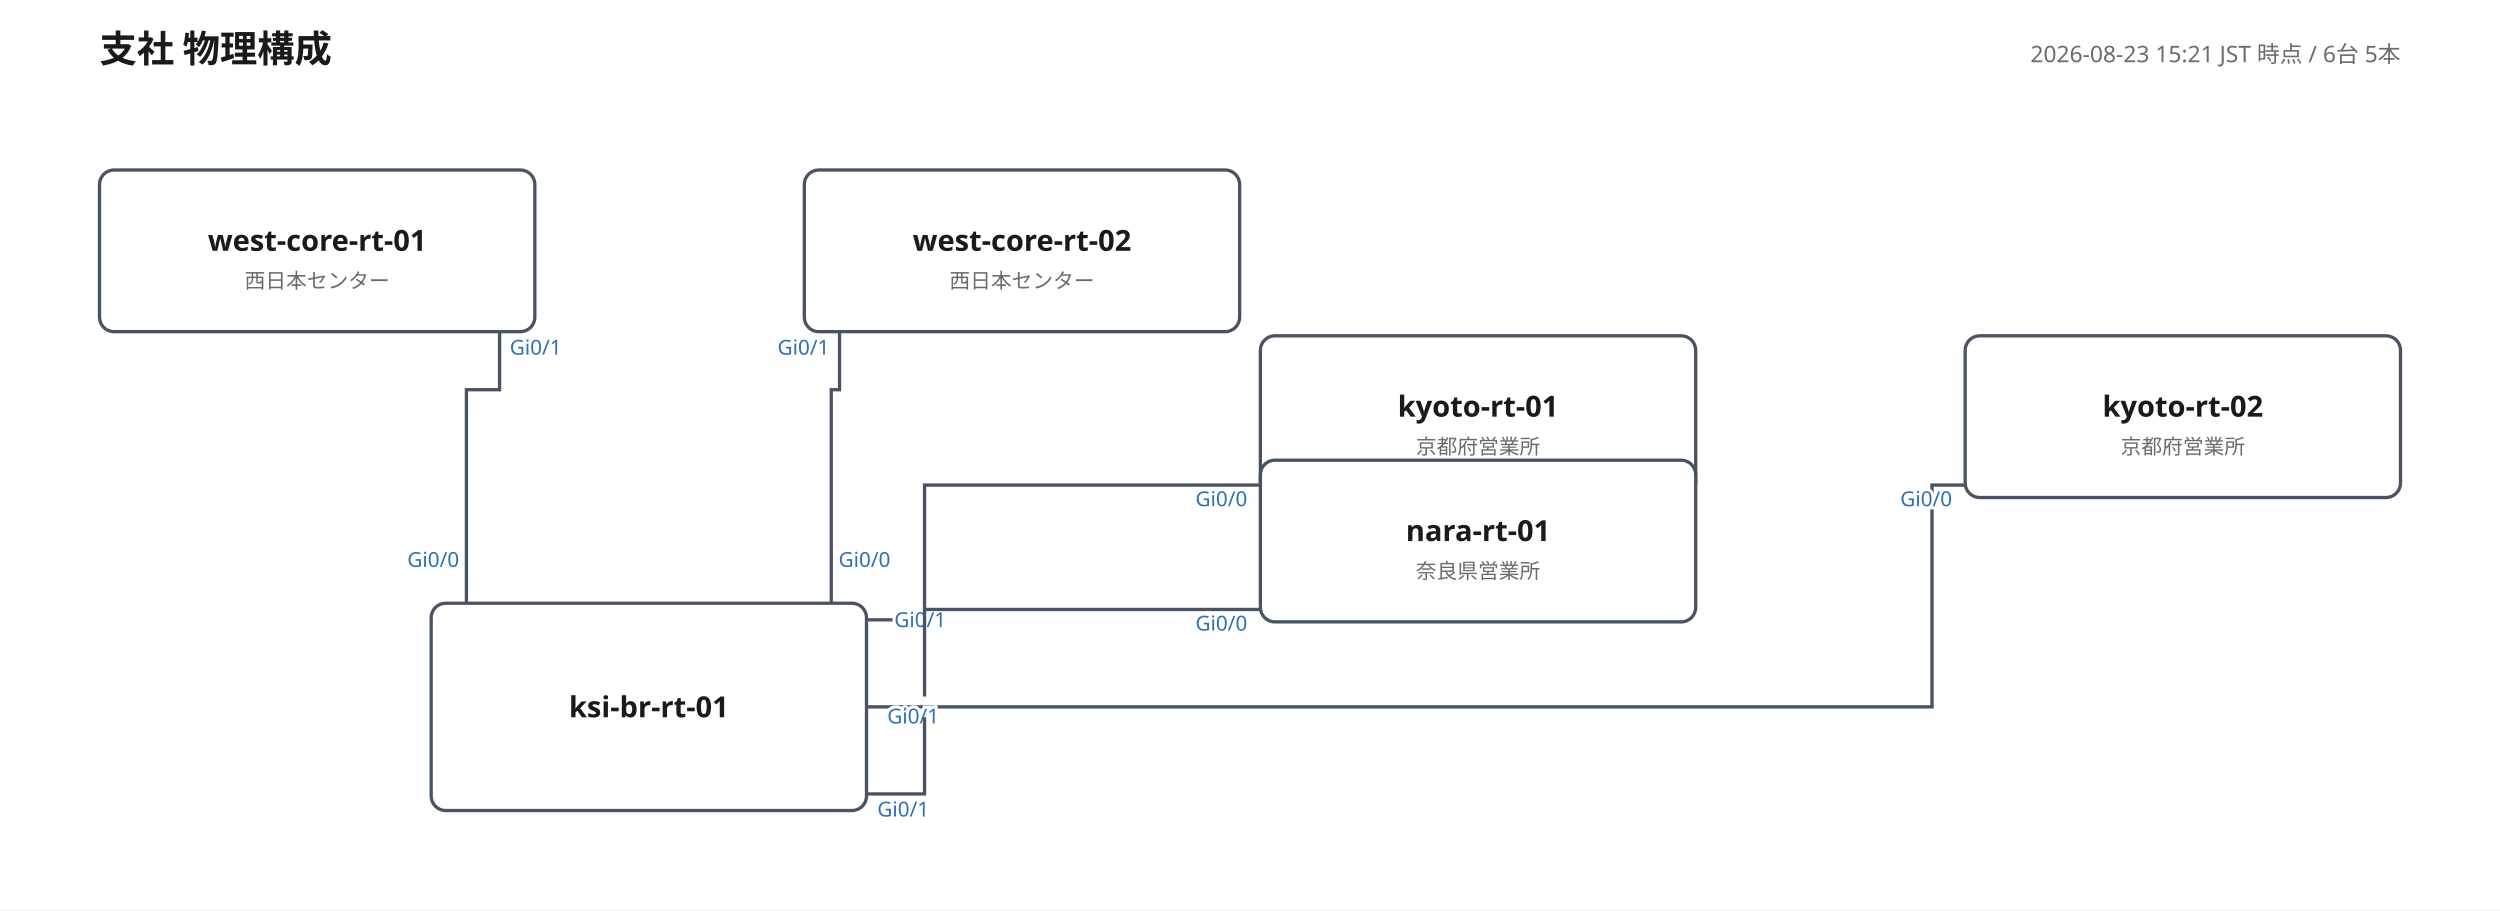
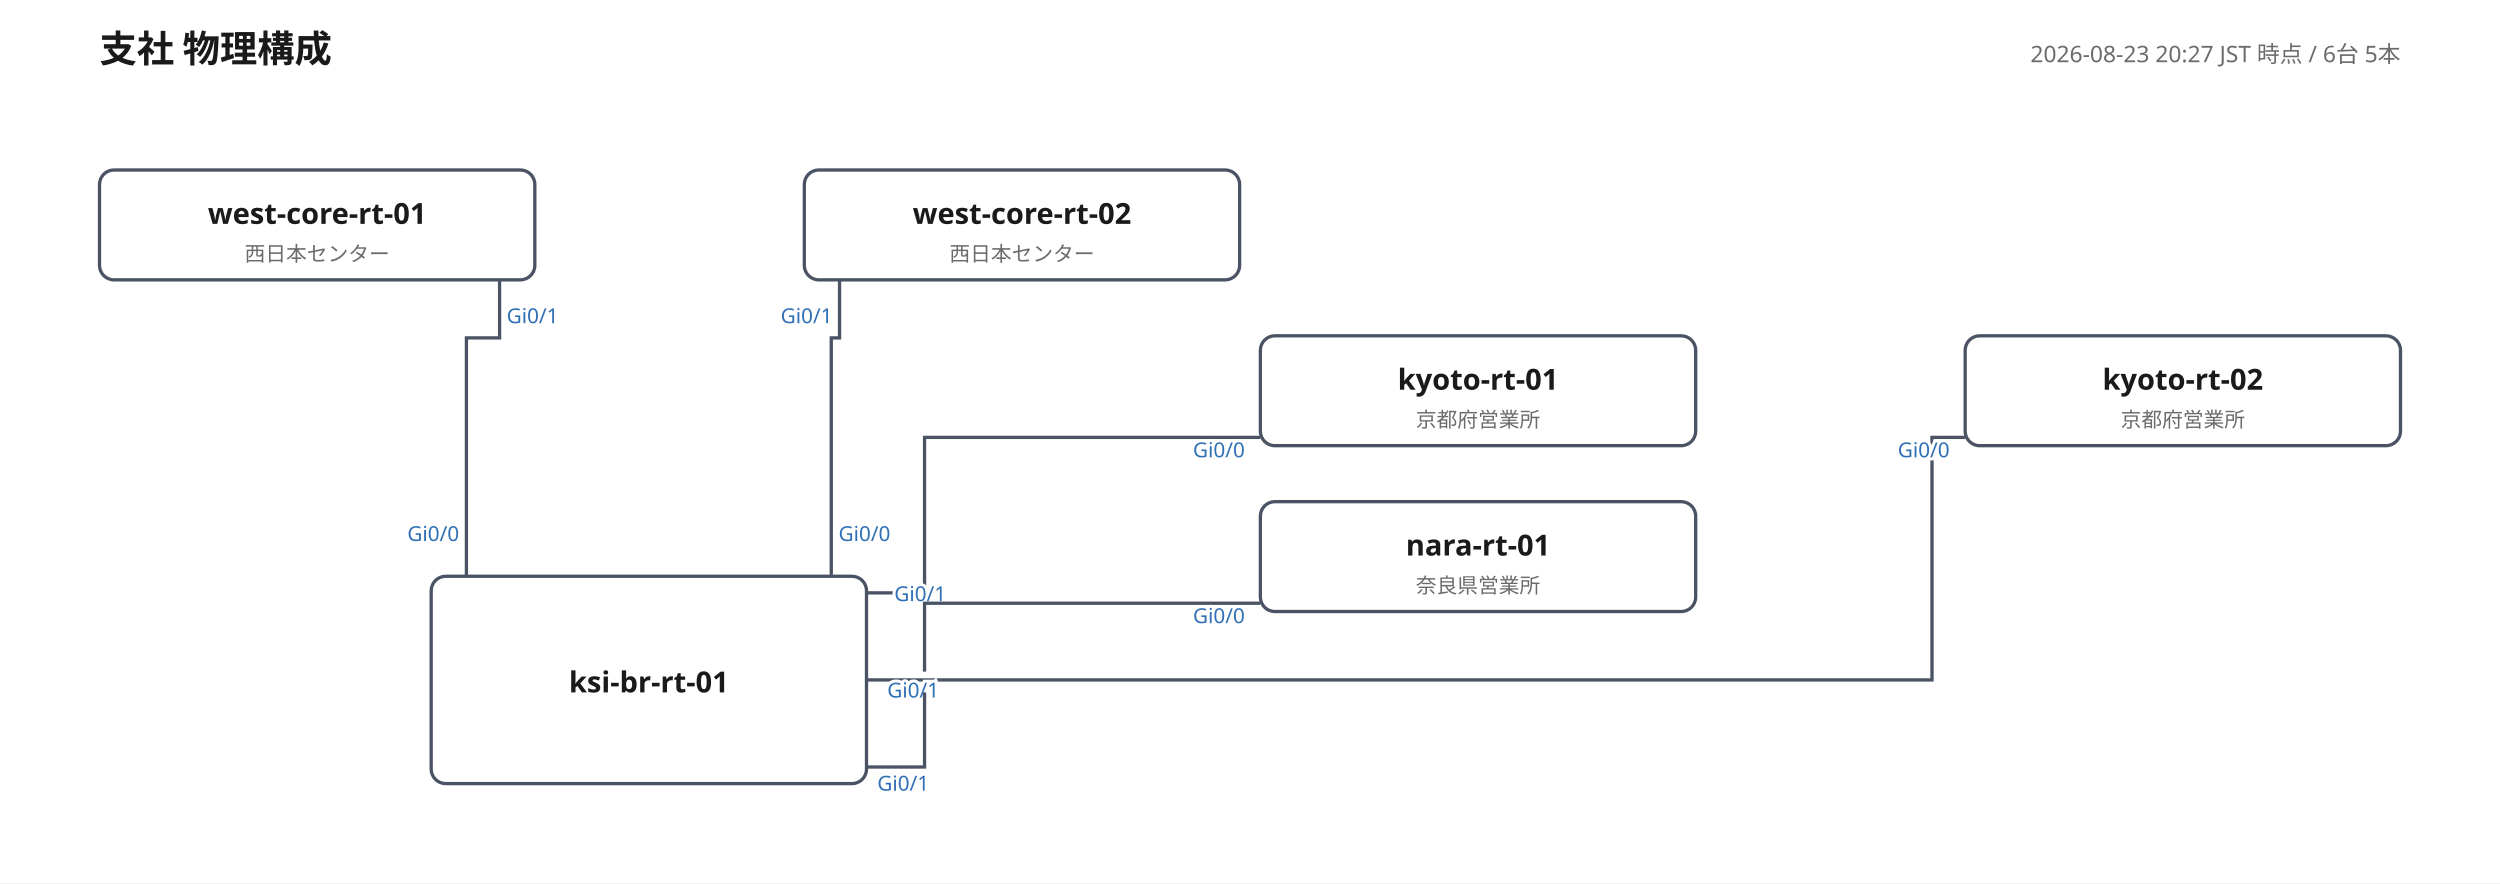
- <svg xmlns="http://www.w3.org/2000/svg" width="1206" height="439" viewBox="0 0 1206 439" font-family="'Yu Gothic', 'Hiragino Kaku Gothic ProN', Meiryo, 'Noto Sans JP', sans-serif">
+ <svg xmlns="http://www.w3.org/2000/svg" width="1206" height="426" viewBox="0 0 1206 426" font-family="'Yu Gothic', 'Hiragino Kaku Gothic ProN', Meiryo, 'Noto Sans JP', sans-serif">
  <rect width="100%" height="100%" fill="#ffffff" />
  <text x="48" y="30" font-size="18" font-weight="700" fill="#1a1a1a">支社 物理構成</text>
-   <text x="1158" y="30" font-size="11" fill="#6b6b6b" text-anchor="end">2026-08-23 15:21 JST 時点 / 6台 5本</text>
-   <polyline points="225,291 225,188 241,188 241,160" fill="none" stroke="#4a5364" stroke-width="1.6" />
-   <text class="port-label" x="221.5" y="273.5" font-size="10" fill="#2f6fb5" text-anchor="end" paint-order="stroke" stroke="#ffffff" stroke-width="3">Gi0/0</text>
-   <text class="port-label" x="245.9" y="171.1" font-size="10" fill="#2f6fb5" text-anchor="start" paint-order="stroke" stroke="#ffffff" stroke-width="3">Gi0/1</text>
-   <polyline points="401,291 401,188 405,188 405,160" fill="none" stroke="#4a5364" stroke-width="1.6" />
-   <text class="port-label" x="404.5" y="273.5" font-size="10" fill="#2f6fb5" text-anchor="start" paint-order="stroke" stroke="#ffffff" stroke-width="3">Gi0/0</text>
-   <text class="port-label" x="400.1" y="171.1" font-size="10" fill="#2f6fb5" text-anchor="end" paint-order="stroke" stroke="#ffffff" stroke-width="3">Gi0/1</text>
-   <polyline points="608,234 446,234 446,299 418,299" fill="none" stroke="#4a5364" stroke-width="1.6" />
-   <text class="port-label" x="601.7" y="244.2" font-size="10" fill="#2f6fb5" text-anchor="end" paint-order="stroke" stroke="#ffffff" stroke-width="3">Gi0/0</text>
-   <text class="port-label" x="431.4" y="302.5" font-size="10" fill="#2f6fb5" text-anchor="start" paint-order="stroke" stroke="#ffffff" stroke-width="3">Gi0/1</text>
-   <polyline points="948,234 932,234 932,341 418,341" fill="none" stroke="#4a5364" stroke-width="1.6" />
-   <text class="port-label" x="941.7" y="244.2" font-size="10" fill="#2f6fb5" text-anchor="end" paint-order="stroke" stroke="#ffffff" stroke-width="3">Gi0/0</text>
-   <text class="port-label" x="428.0" y="349.0" font-size="10" fill="#2f6fb5" text-anchor="start" paint-order="stroke" stroke="#ffffff" stroke-width="3">Gi0/1</text>
-   <polyline points="608,294 446,294 446,336" fill="none" stroke="#4a5364" stroke-width="1.6" />
-   <polyline points="446,346 446,383 418,383" fill="none" stroke="#4a5364" stroke-width="1.6" />
-   <text class="port-label" x="601.7" y="304.2" font-size="10" fill="#2f6fb5" text-anchor="end" paint-order="stroke" stroke="#ffffff" stroke-width="3">Gi0/0</text>
-   <text class="port-label" x="423.2" y="393.9" font-size="10" fill="#2f6fb5" text-anchor="start" paint-order="stroke" stroke="#ffffff" stroke-width="3">Gi0/1</text>
+   <text x="1158" y="30" font-size="11" fill="#6b6b6b" text-anchor="end">2026-08-23 20:27 JST 時点 / 6台 5本</text>
+   <polyline points="225,278 225,163 241,163 241,135" fill="none" stroke="#4a5364" stroke-width="1.6" />
+   <text class="port-label" x="221.5" y="261.0" font-size="10" fill="#2f6fb5" text-anchor="end" paint-order="stroke" stroke="#ffffff" stroke-width="3">Gi0/0</text>
+   <text class="port-label" x="244.4" y="155.9" font-size="10" fill="#2f6fb5" text-anchor="start" paint-order="stroke" stroke="#ffffff" stroke-width="3">Gi0/1</text>
+   <polyline points="401,278 401,163 405,163 405,135" fill="none" stroke="#4a5364" stroke-width="1.6" />
+   <text class="port-label" x="404.5" y="261.0" font-size="10" fill="#2f6fb5" text-anchor="start" paint-order="stroke" stroke="#ffffff" stroke-width="3">Gi0/0</text>
+   <text class="port-label" x="401.6" y="155.9" font-size="10" fill="#2f6fb5" text-anchor="end" paint-order="stroke" stroke="#ffffff" stroke-width="3">Gi0/1</text>
+   <polyline points="608,211 446,211 446,286 418,286" fill="none" stroke="#4a5364" stroke-width="1.6" />
+   <text class="port-label" x="600.5" y="220.6" font-size="10" fill="#2f6fb5" text-anchor="end" paint-order="stroke" stroke="#ffffff" stroke-width="3">Gi0/0</text>
+   <text class="port-label" x="431.4" y="290.0" font-size="10" fill="#2f6fb5" text-anchor="start" paint-order="stroke" stroke="#ffffff" stroke-width="3">Gi0/1</text>
+   <polyline points="948,211 932,211 932,328 418,328" fill="none" stroke="#4a5364" stroke-width="1.6" />
+   <text class="port-label" x="940.5" y="220.6" font-size="10" fill="#2f6fb5" text-anchor="end" paint-order="stroke" stroke="#ffffff" stroke-width="3">Gi0/0</text>
+   <text class="port-label" x="428.0" y="336.5" font-size="10" fill="#2f6fb5" text-anchor="start" paint-order="stroke" stroke="#ffffff" stroke-width="3">Gi0/1</text>
+   <polyline points="608,291 446,291 446,324" fill="none" stroke="#4a5364" stroke-width="1.6" />
+   <polyline points="446,334 446,370 418,370" fill="none" stroke="#4a5364" stroke-width="1.6" />
+   <text class="port-label" x="600.5" y="300.6" font-size="10" fill="#2f6fb5" text-anchor="end" paint-order="stroke" stroke="#ffffff" stroke-width="3">Gi0/0</text>
+   <text class="port-label" x="423.2" y="381.4" font-size="10" fill="#2f6fb5" text-anchor="start" paint-order="stroke" stroke="#ffffff" stroke-width="3">Gi0/1</text>
  <g>
-     <rect x="48" y="82" width="210" height="78" rx="7" fill="#ffffff" stroke="#4a5364" stroke-width="1.6" />
-     <text x="153" y="121" font-size="14" font-weight="700" fill="#1a1a1a" text-anchor="middle">west-core-rt-01</text>
-     <text x="153" y="139" font-size="10" fill="#6b6b6b" text-anchor="middle">西日本センター</text>
+     <rect x="48" y="82" width="210" height="53" rx="7" fill="#ffffff" stroke="#4a5364" stroke-width="1.6" />
+     <text x="153" y="108" font-size="14" font-weight="700" fill="#1a1a1a" text-anchor="middle">west-core-rt-01</text>
+     <text x="153" y="126" font-size="10" fill="#6b6b6b" text-anchor="middle">西日本センター</text>
  </g>
  <g>
-     <rect x="388" y="82" width="210" height="78" rx="7" fill="#ffffff" stroke="#4a5364" stroke-width="1.6" />
-     <text x="493" y="121" font-size="14" font-weight="700" fill="#1a1a1a" text-anchor="middle">west-core-rt-02</text>
-     <text x="493" y="139" font-size="10" fill="#6b6b6b" text-anchor="middle">西日本センター</text>
+     <rect x="388" y="82" width="210" height="53" rx="7" fill="#ffffff" stroke="#4a5364" stroke-width="1.6" />
+     <text x="493" y="108" font-size="14" font-weight="700" fill="#1a1a1a" text-anchor="middle">west-core-rt-02</text>
+     <text x="493" y="126" font-size="10" fill="#6b6b6b" text-anchor="middle">西日本センター</text>
  </g>
  <g>
-     <rect x="208" y="291" width="210" height="100" rx="7" fill="#ffffff" stroke="#4a5364" stroke-width="1.6" />
-     <text x="313" y="346" font-size="14" font-weight="700" fill="#1a1a1a" text-anchor="middle">ksi-br-rt-01</text>
+     <rect x="208" y="278" width="210" height="100" rx="7" fill="#ffffff" stroke="#4a5364" stroke-width="1.6" />
+     <text x="313" y="334" font-size="14" font-weight="700" fill="#1a1a1a" text-anchor="middle">ksi-br-rt-01</text>
  </g>
  <g>
-     <rect x="608" y="162" width="210" height="78" rx="7" fill="#ffffff" stroke="#4a5364" stroke-width="1.6" />
-     <text x="713" y="201" font-size="14" font-weight="700" fill="#1a1a1a" text-anchor="middle">kyoto-rt-01</text>
-     <text x="713" y="219" font-size="10" fill="#6b6b6b" text-anchor="middle">京都府営業所</text>
+     <rect x="608" y="162" width="210" height="53" rx="7" fill="#ffffff" stroke="#4a5364" stroke-width="1.6" />
+     <text x="713" y="188" font-size="14" font-weight="700" fill="#1a1a1a" text-anchor="middle">kyoto-rt-01</text>
+     <text x="713" y="206" font-size="10" fill="#6b6b6b" text-anchor="middle">京都府営業所</text>
  </g>
  <g>
-     <rect x="948" y="162" width="210" height="78" rx="7" fill="#ffffff" stroke="#4a5364" stroke-width="1.6" />
-     <text x="1053" y="201" font-size="14" font-weight="700" fill="#1a1a1a" text-anchor="middle">kyoto-rt-02</text>
-     <text x="1053" y="219" font-size="10" fill="#6b6b6b" text-anchor="middle">京都府営業所</text>
+     <rect x="948" y="162" width="210" height="53" rx="7" fill="#ffffff" stroke="#4a5364" stroke-width="1.6" />
+     <text x="1053" y="188" font-size="14" font-weight="700" fill="#1a1a1a" text-anchor="middle">kyoto-rt-02</text>
+     <text x="1053" y="206" font-size="10" fill="#6b6b6b" text-anchor="middle">京都府営業所</text>
  </g>
  <g>
-     <rect x="608" y="222" width="210" height="78" rx="7" fill="#ffffff" stroke="#4a5364" stroke-width="1.6" />
-     <text x="713" y="261" font-size="14" font-weight="700" fill="#1a1a1a" text-anchor="middle">nara-rt-01</text>
-     <text x="713" y="279" font-size="10" fill="#6b6b6b" text-anchor="middle">奈良県営業所</text>
+     <rect x="608" y="242" width="210" height="53" rx="7" fill="#ffffff" stroke="#4a5364" stroke-width="1.6" />
+     <text x="713" y="268" font-size="14" font-weight="700" fill="#1a1a1a" text-anchor="middle">nara-rt-01</text>
+     <text x="713" y="286" font-size="10" fill="#6b6b6b" text-anchor="middle">奈良県営業所</text>
  </g>
</svg>
